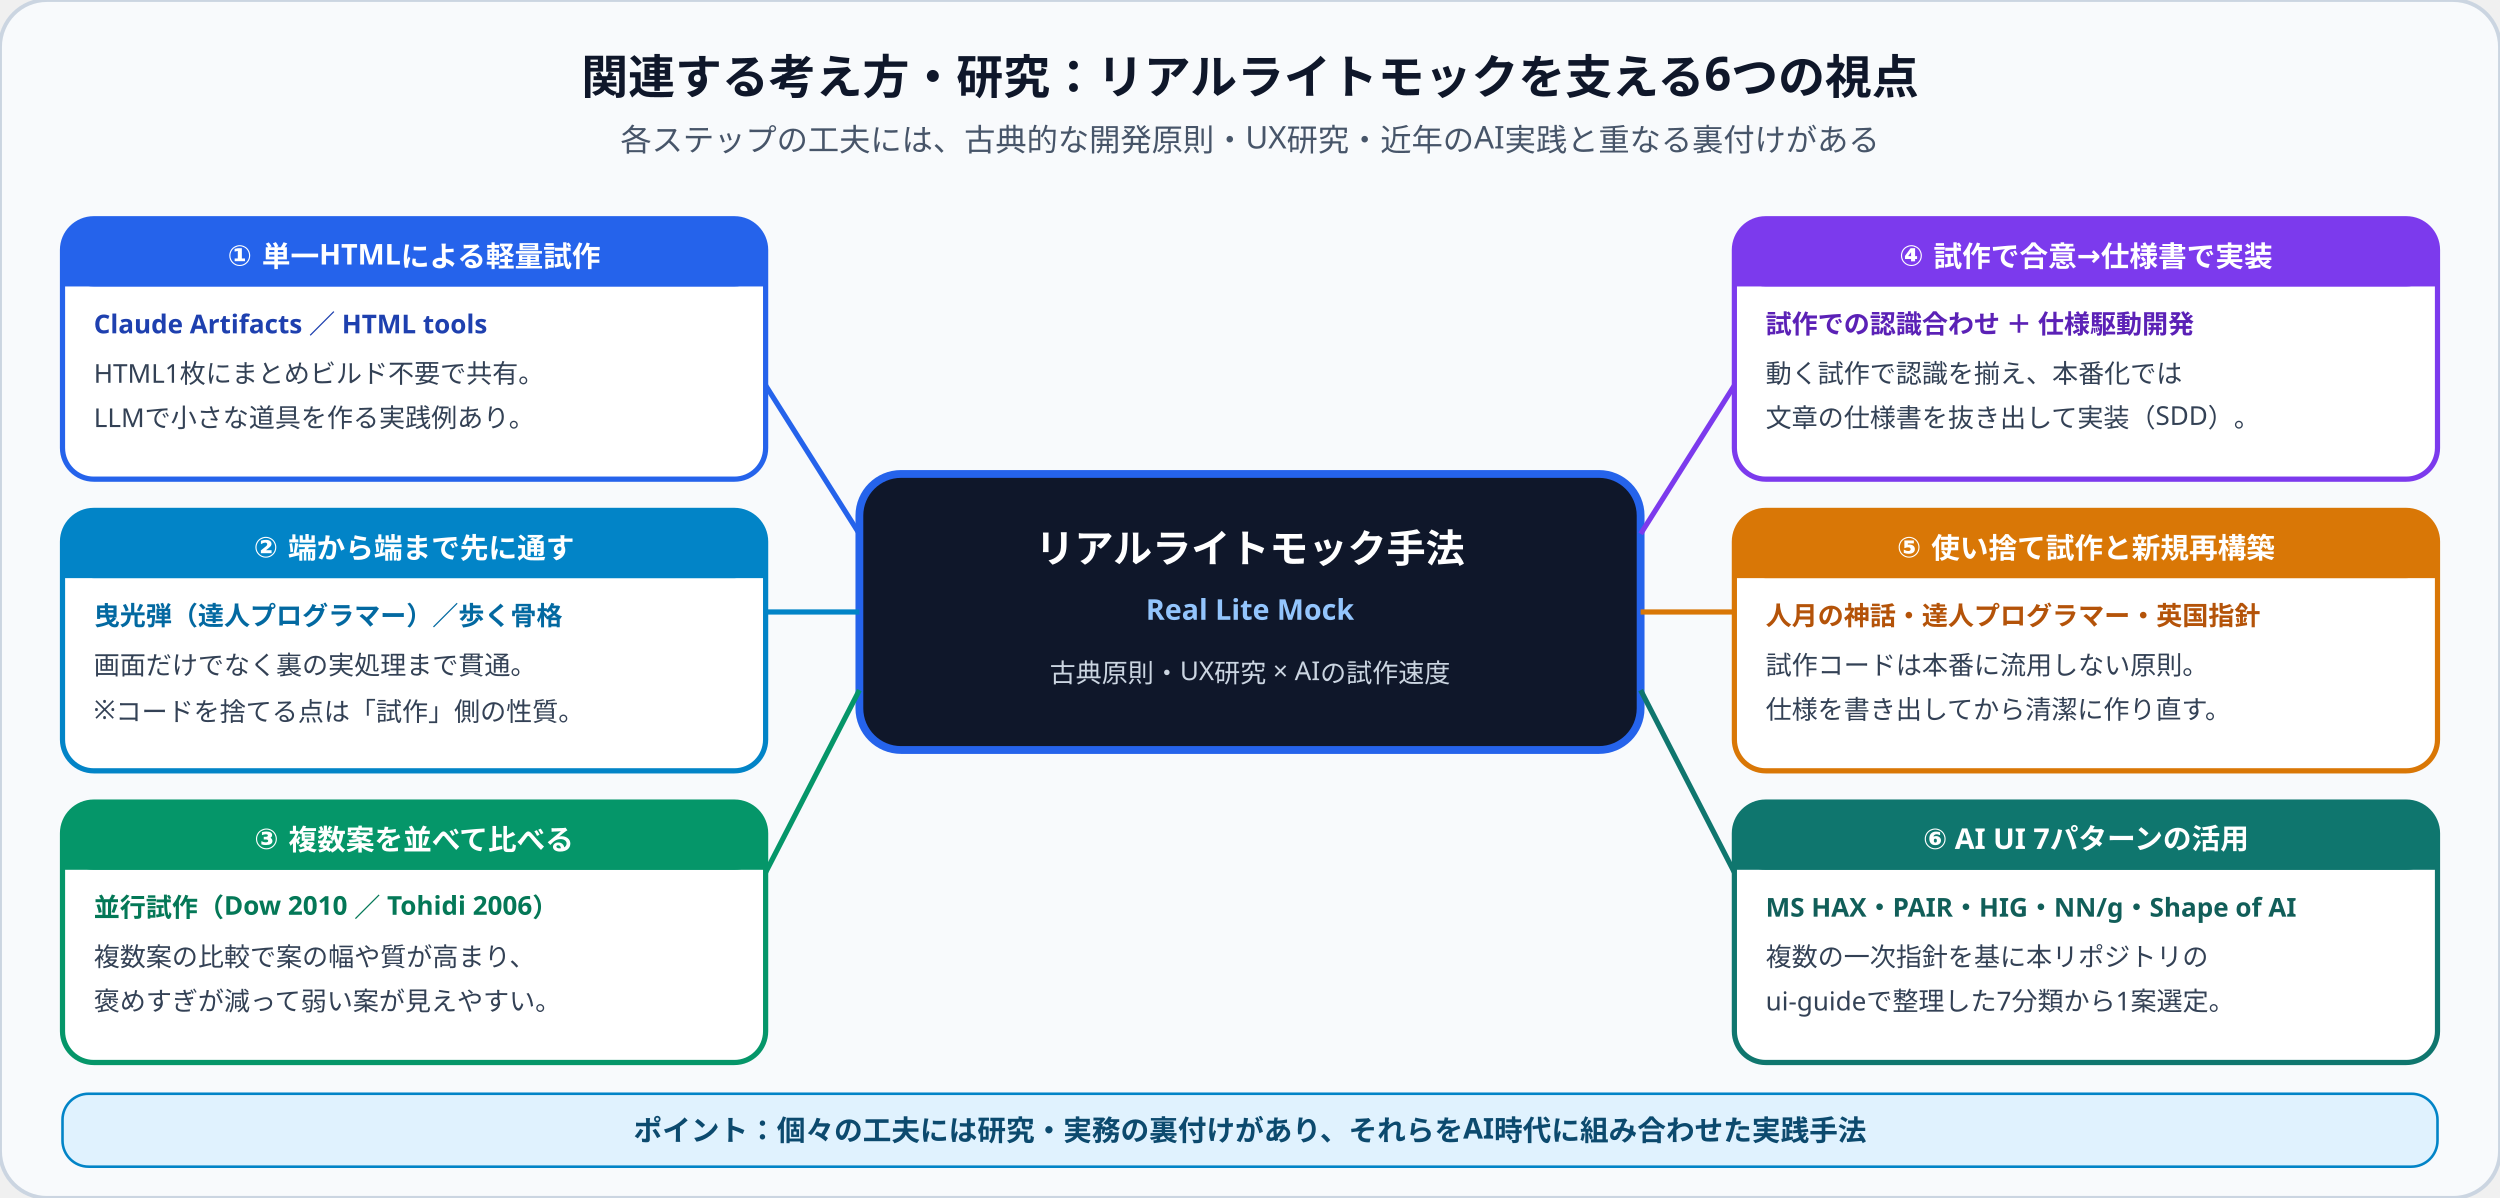
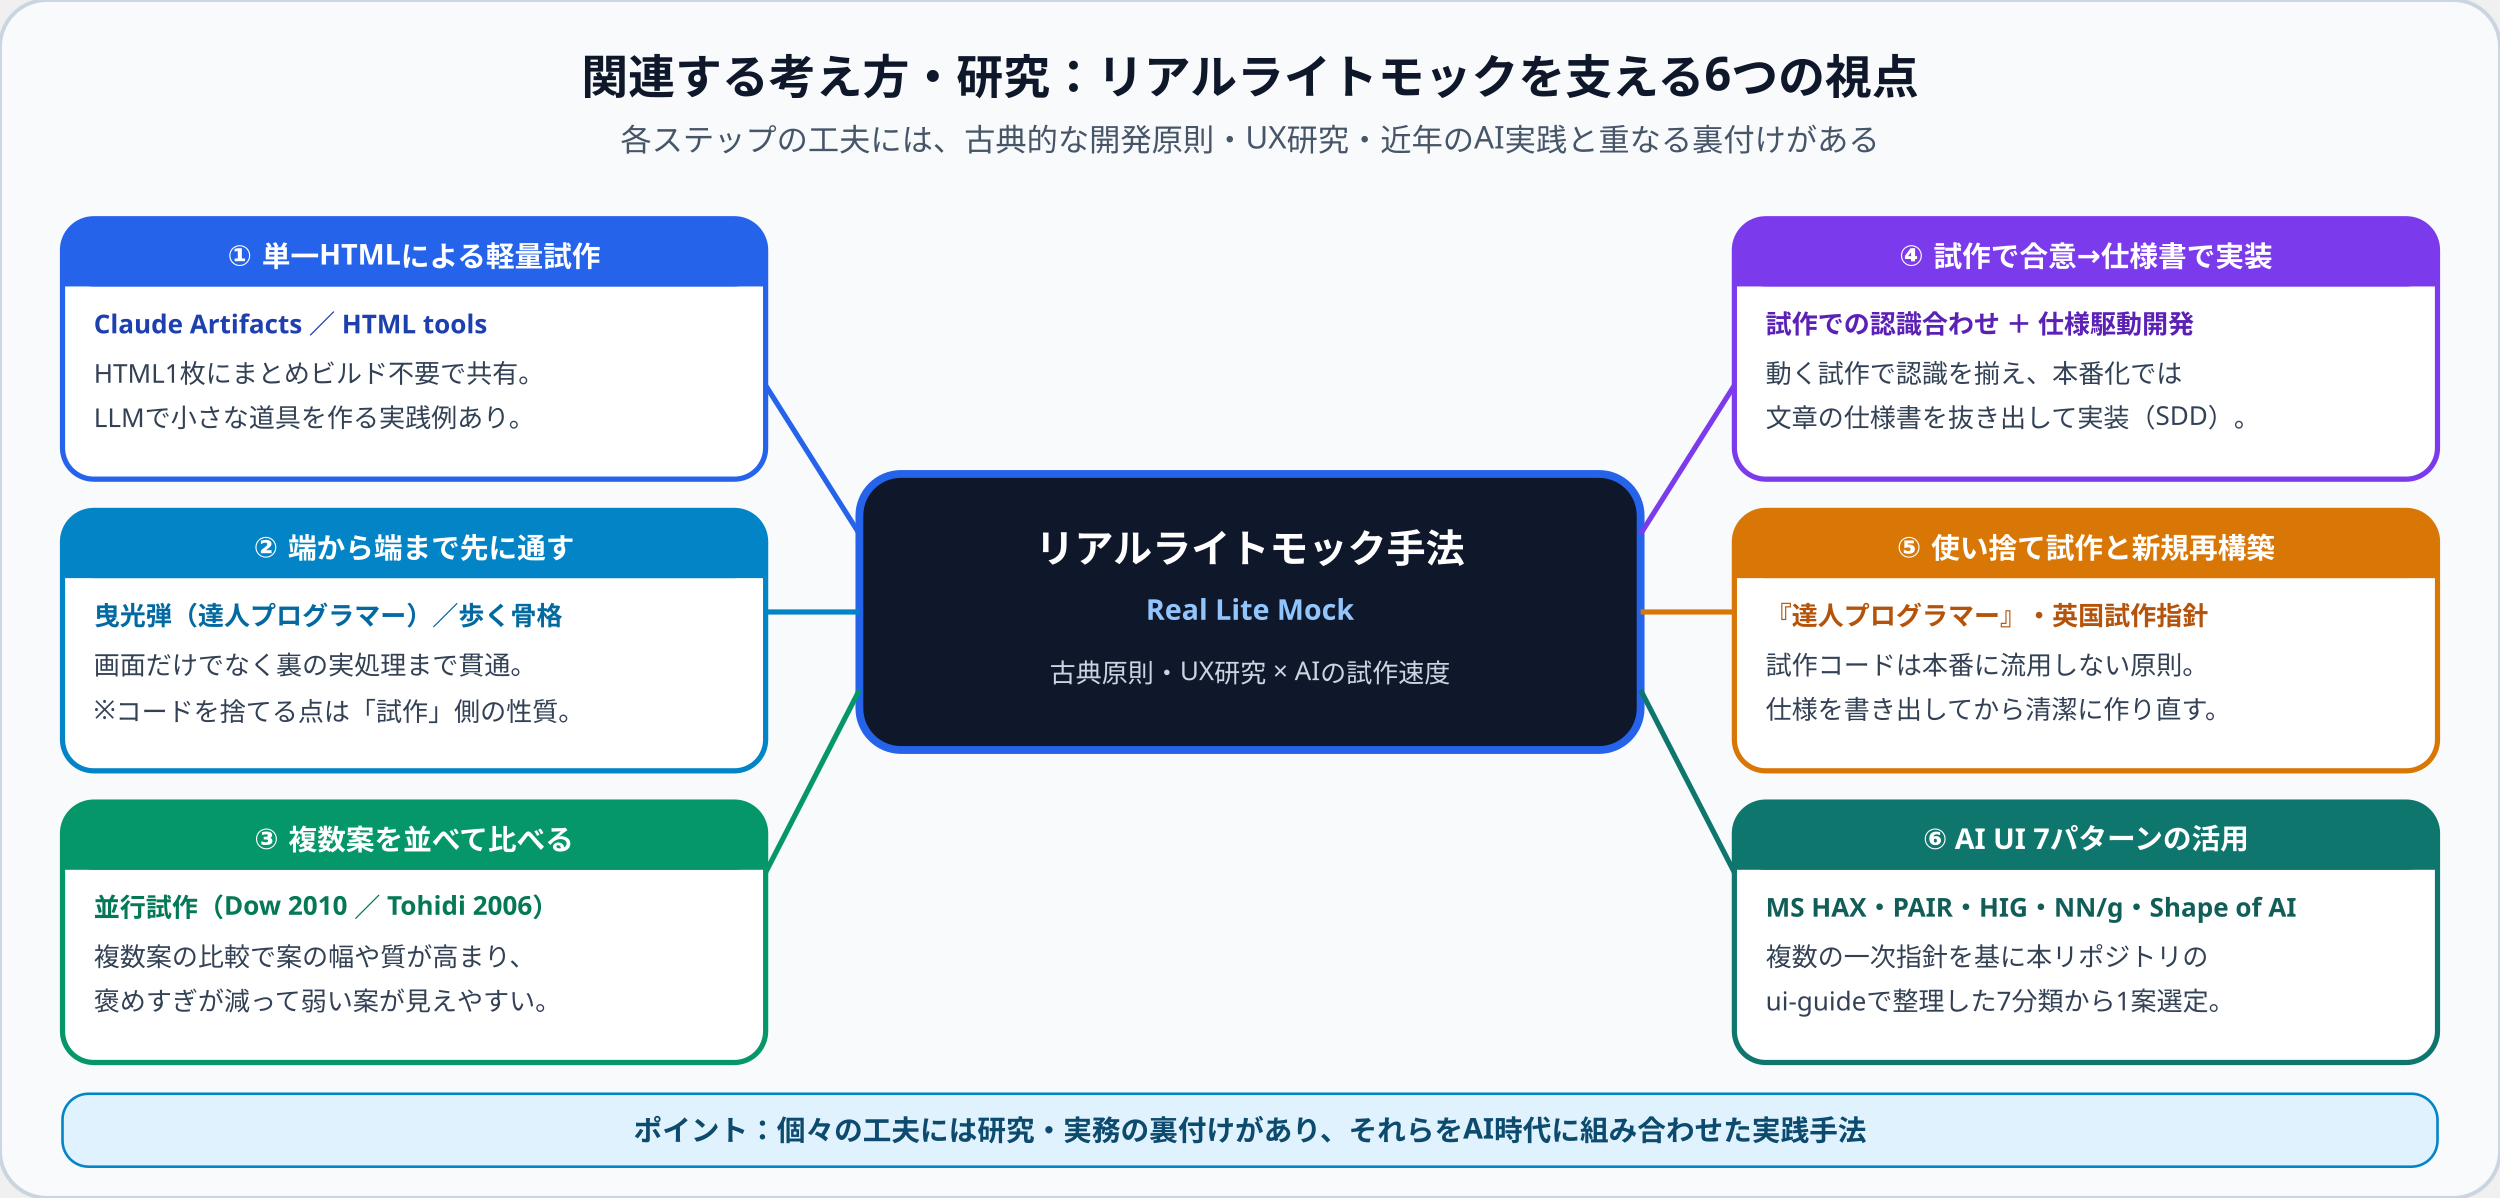
<svg xmlns="http://www.w3.org/2000/svg" viewBox="0 0 960 460" role="img" aria-label="リアルライトモックを支える6つの関連する考え方と研究のマップ">
  <rect width="960" height="460" rx="18" fill="#f8fafc" stroke="#cbd5e1" stroke-width="1.5" />
  <text x="480" y="36" text-anchor="middle" font-size="18" font-weight="800" fill="#0f172a" font-family="BIZ UDPGothic, Yu Gothic UI, sans-serif">関連する考え方・研究：リアルライトモックを支える6つの視点</text>
  <text x="480" y="58" text-anchor="middle" font-size="12" fill="#475569" font-family="BIZ UDPGothic, Yu Gothic UI, sans-serif">各ステップの工夫には、古典的な開発原則・UX研究・近年のAI実践と重なる裏付けがある</text>
  <rect x="330" y="182" width="300" height="106" rx="16" fill="#0f172a" stroke="#2563eb" stroke-width="3" />
  <text x="480" y="216" text-anchor="middle" font-size="15" font-weight="800" fill="#ffffff" font-family="BIZ UDPGothic, sans-serif">リアルライトモック手法</text>
  <text x="480" y="238" text-anchor="middle" font-size="11" font-weight="700" fill="#93c5fd" font-family="BIZ UDPGothic, sans-serif">Real Lite Mock</text>
  <text x="480" y="262" text-anchor="middle" font-size="10" fill="#cbd5e1" font-family="BIZ UDPGothic, sans-serif">古典原則・UX研究 × AIの試作速度</text>
  <line x1="330" y1="205" x2="294" y2="148" stroke="#2563eb" stroke-width="2" />
  <line x1="330" y1="235" x2="294" y2="235" stroke="#0284c7" stroke-width="2" />
  <line x1="330" y1="265" x2="294" y2="335" stroke="#059669" stroke-width="2" />
  <line x1="630" y1="205" x2="666" y2="148" stroke="#7c3aed" stroke-width="2" />
  <line x1="630" y1="235" x2="666" y2="235" stroke="#d97706" stroke-width="2" />
  <line x1="630" y1="265" x2="666" y2="335" stroke="#0f766e" stroke-width="2" />
  <rect x="24" y="84" width="270" height="100" rx="12" fill="#ffffff" stroke="#2563eb" stroke-width="2" />
  <rect x="24" y="84" width="270" height="26" rx="12" fill="#2563eb" />
  <rect x="24" y="98" width="270" height="12" fill="#2563eb" />
  <text x="159" y="102" text-anchor="middle" font-size="11" font-weight="800" fill="#ffffff" font-family="BIZ UDPGothic, sans-serif">① 単一HTMLによる軽量試作</text>
  <text x="36" y="128" font-size="10" font-weight="700" fill="#1e40af" font-family="BIZ UDPGothic, sans-serif">Claude Artifacts ／ HTML tools</text>
  <text x="36" y="147" font-size="10" fill="#334155" font-family="BIZ UDPGothic, sans-serif">HTML1枚にまとめビルド不要で共有。</text>
  <text x="36" y="164" font-size="10" fill="#334155" font-family="BIZ UDPGothic, sans-serif">LLMで小さな道具を作る実践例あり。</text>
  <rect x="24" y="196" width="270" height="100" rx="12" fill="#ffffff" stroke="#0284c7" stroke-width="2" />
  <rect x="24" y="196" width="270" height="26" rx="12" fill="#0284c7" />
  <rect x="24" y="210" width="270" height="12" fill="#0284c7" />
  <text x="159" y="214" text-anchor="middle" font-size="11" font-weight="800" fill="#ffffff" font-family="BIZ UDPGothic, sans-serif">② 端から端まで先に通す</text>
  <text x="36" y="240" font-size="10" font-weight="700" fill="#0369a1" font-family="BIZ UDPGothic, sans-serif">曳光弾（達人プログラマー）／歩く骨格</text>
  <text x="36" y="259" font-size="10" fill="#334155" font-family="BIZ UDPGothic, sans-serif">画面だけでなく裏の実処理まで貫通。</text>
  <text x="36" y="276" font-size="10" fill="#334155" font-family="BIZ UDPGothic, sans-serif">※コードを捨てる点は「試作」側の性質。</text>
  <rect x="24" y="308" width="270" height="100" rx="12" fill="#ffffff" stroke="#059669" stroke-width="2" />
  <rect x="24" y="308" width="270" height="26" rx="12" fill="#059669" />
  <rect x="24" y="322" width="270" height="12" fill="#059669" />
  <text x="159" y="326" text-anchor="middle" font-size="11" font-weight="800" fill="#ffffff" font-family="BIZ UDPGothic, sans-serif">③ 複数案を並べて比べる</text>
  <text x="36" y="352" font-size="10" font-weight="700" fill="#047857" font-family="BIZ UDPGothic, sans-serif">並行試作（Dow 2010 ／ Tohidi 2006）</text>
  <text x="36" y="371" font-size="10" fill="#334155" font-family="BIZ UDPGothic, sans-serif">複数案の比較で案の幅や質が高まり、</text>
  <text x="36" y="388" font-size="10" fill="#334155" font-family="BIZ UDPGothic, sans-serif">褒めすぎが減って弱い案が見えやすい。</text>
  <rect x="666" y="84" width="270" height="100" rx="12" fill="#ffffff" stroke="#7c3aed" stroke-width="2" />
  <rect x="666" y="84" width="270" height="26" rx="12" fill="#7c3aed" />
  <rect x="666" y="98" width="270" height="12" fill="#7c3aed" />
  <text x="801" y="102" text-anchor="middle" font-size="11" font-weight="800" fill="#ffffff" font-family="BIZ UDPGothic, sans-serif">④ 試作で合意→仕様書で実装</text>
  <text x="678" y="128" font-size="10" font-weight="700" fill="#5b21b6" font-family="BIZ UDPGothic, sans-serif">試作での認識合わせ ＋ 仕様駆動開発</text>
  <text x="678" y="147" font-size="10" fill="#334155" font-family="BIZ UDPGothic, sans-serif">動く試作で認識を揃え、本番化では</text>
  <text x="678" y="164" font-size="10" fill="#334155" font-family="BIZ UDPGothic, sans-serif">文章の仕様書を抜き出して実装（SDD）。</text>
  <rect x="666" y="196" width="270" height="100" rx="12" fill="#ffffff" stroke="#d97706" stroke-width="2" />
  <rect x="666" y="196" width="270" height="26" rx="12" fill="#d97706" />
  <rect x="666" y="210" width="270" height="12" fill="#d97706" />
  <text x="801" y="214" text-anchor="middle" font-size="11" font-weight="800" fill="#ffffff" font-family="BIZ UDPGothic, sans-serif">⑤ 使い捨て試作と新規再構築</text>
-   <text x="678" y="240" font-size="10" font-weight="700" fill="#b45309" font-family="BIZ UDPGothic, sans-serif">人月の神話・達人プログラマー・英国指針</text>
+   <text x="678" y="240" font-size="10" font-weight="700" fill="#b45309" font-family="BIZ UDPGothic, sans-serif">『達人プログラマー』・英国試作指針</text>
  <text x="678" y="259" font-size="10" fill="#334155" font-family="BIZ UDPGothic, sans-serif">試作コードは本番に流用しない原則。</text>
  <text x="678" y="276" font-size="10" fill="#334155" font-family="BIZ UDPGothic, sans-serif">仕様を書き出してから清潔に作り直す。</text>
  <rect x="666" y="308" width="270" height="100" rx="12" fill="#ffffff" stroke="#0f766e" stroke-width="2" />
  <rect x="666" y="308" width="270" height="26" rx="12" fill="#0f766e" />
  <rect x="666" y="322" width="270" height="12" fill="#0f766e" />
  <text x="801" y="326" text-anchor="middle" font-size="11" font-weight="800" fill="#ffffff" font-family="BIZ UDPGothic, sans-serif">⑥ AI UI 7パターンの活用</text>
  <text x="678" y="352" font-size="10" font-weight="700" fill="#115e59" font-family="BIZ UDPGothic, sans-serif">MS HAX・PAIR・HIG・NN/g・Shape of AI</text>
  <text x="678" y="371" font-size="10" fill="#334155" font-family="BIZ UDPGothic, sans-serif">複数の一次指針を基に本リポジトリの</text>
  <text x="678" y="388" font-size="10" fill="#334155" font-family="BIZ UDPGothic, sans-serif">ui-guideで整理した7分類から1案選定。</text>
  <rect x="24" y="420" width="912" height="28" rx="10" fill="#e0f2fe" stroke="#0284c7" />
  <text x="480" y="438" text-anchor="middle" font-size="11" font-weight="800" fill="#0c4a6e" font-family="BIZ UDPGothic, sans-serif">ポイント：個々の工夫には研究・実務の裏付けがあり、それらをAI時代に組み合わせた実践手法</text>
</svg>
